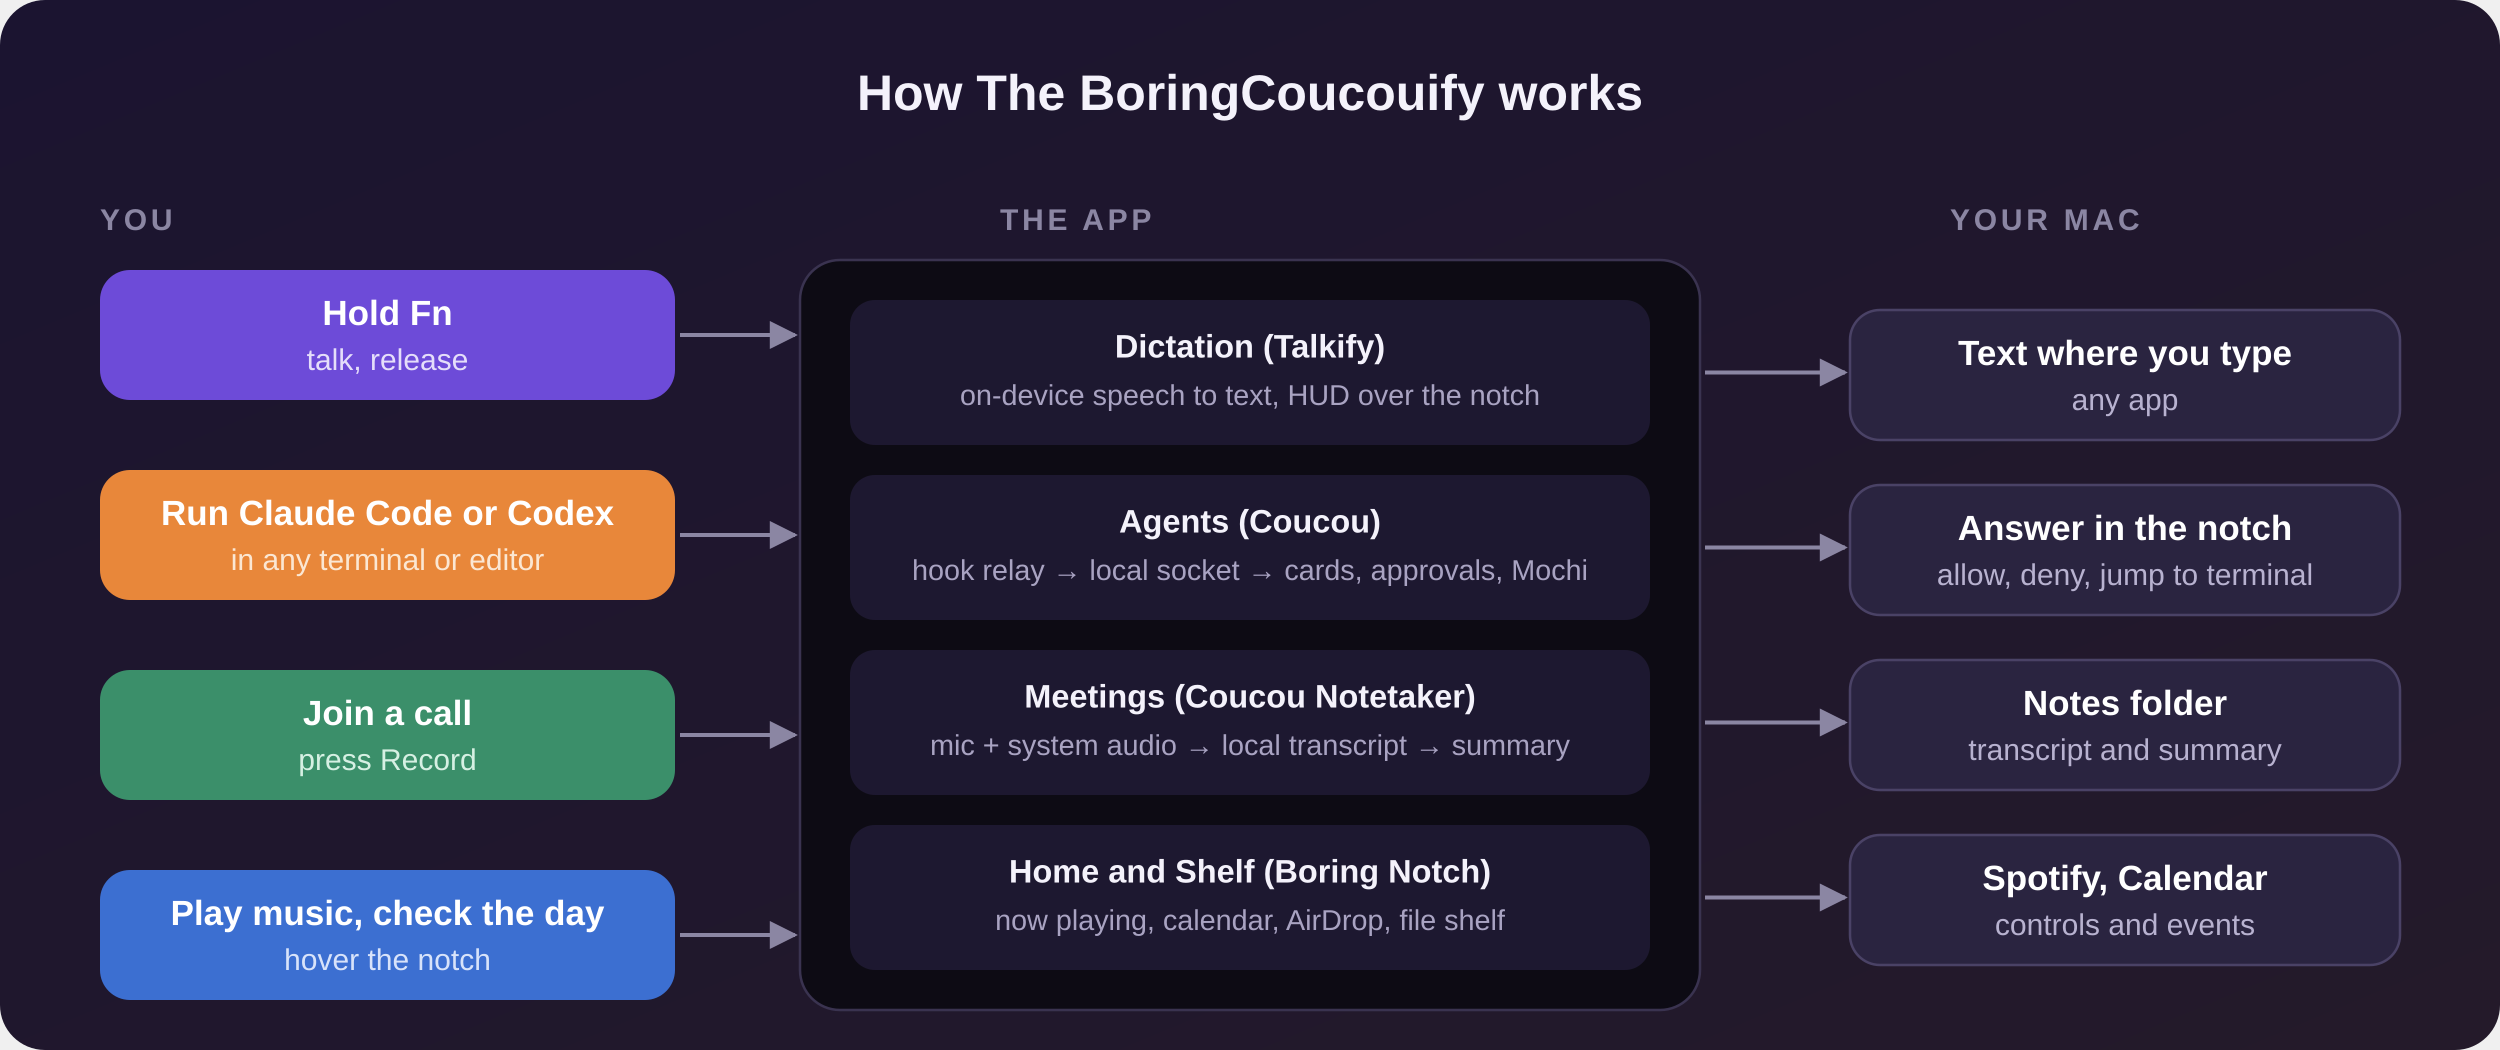
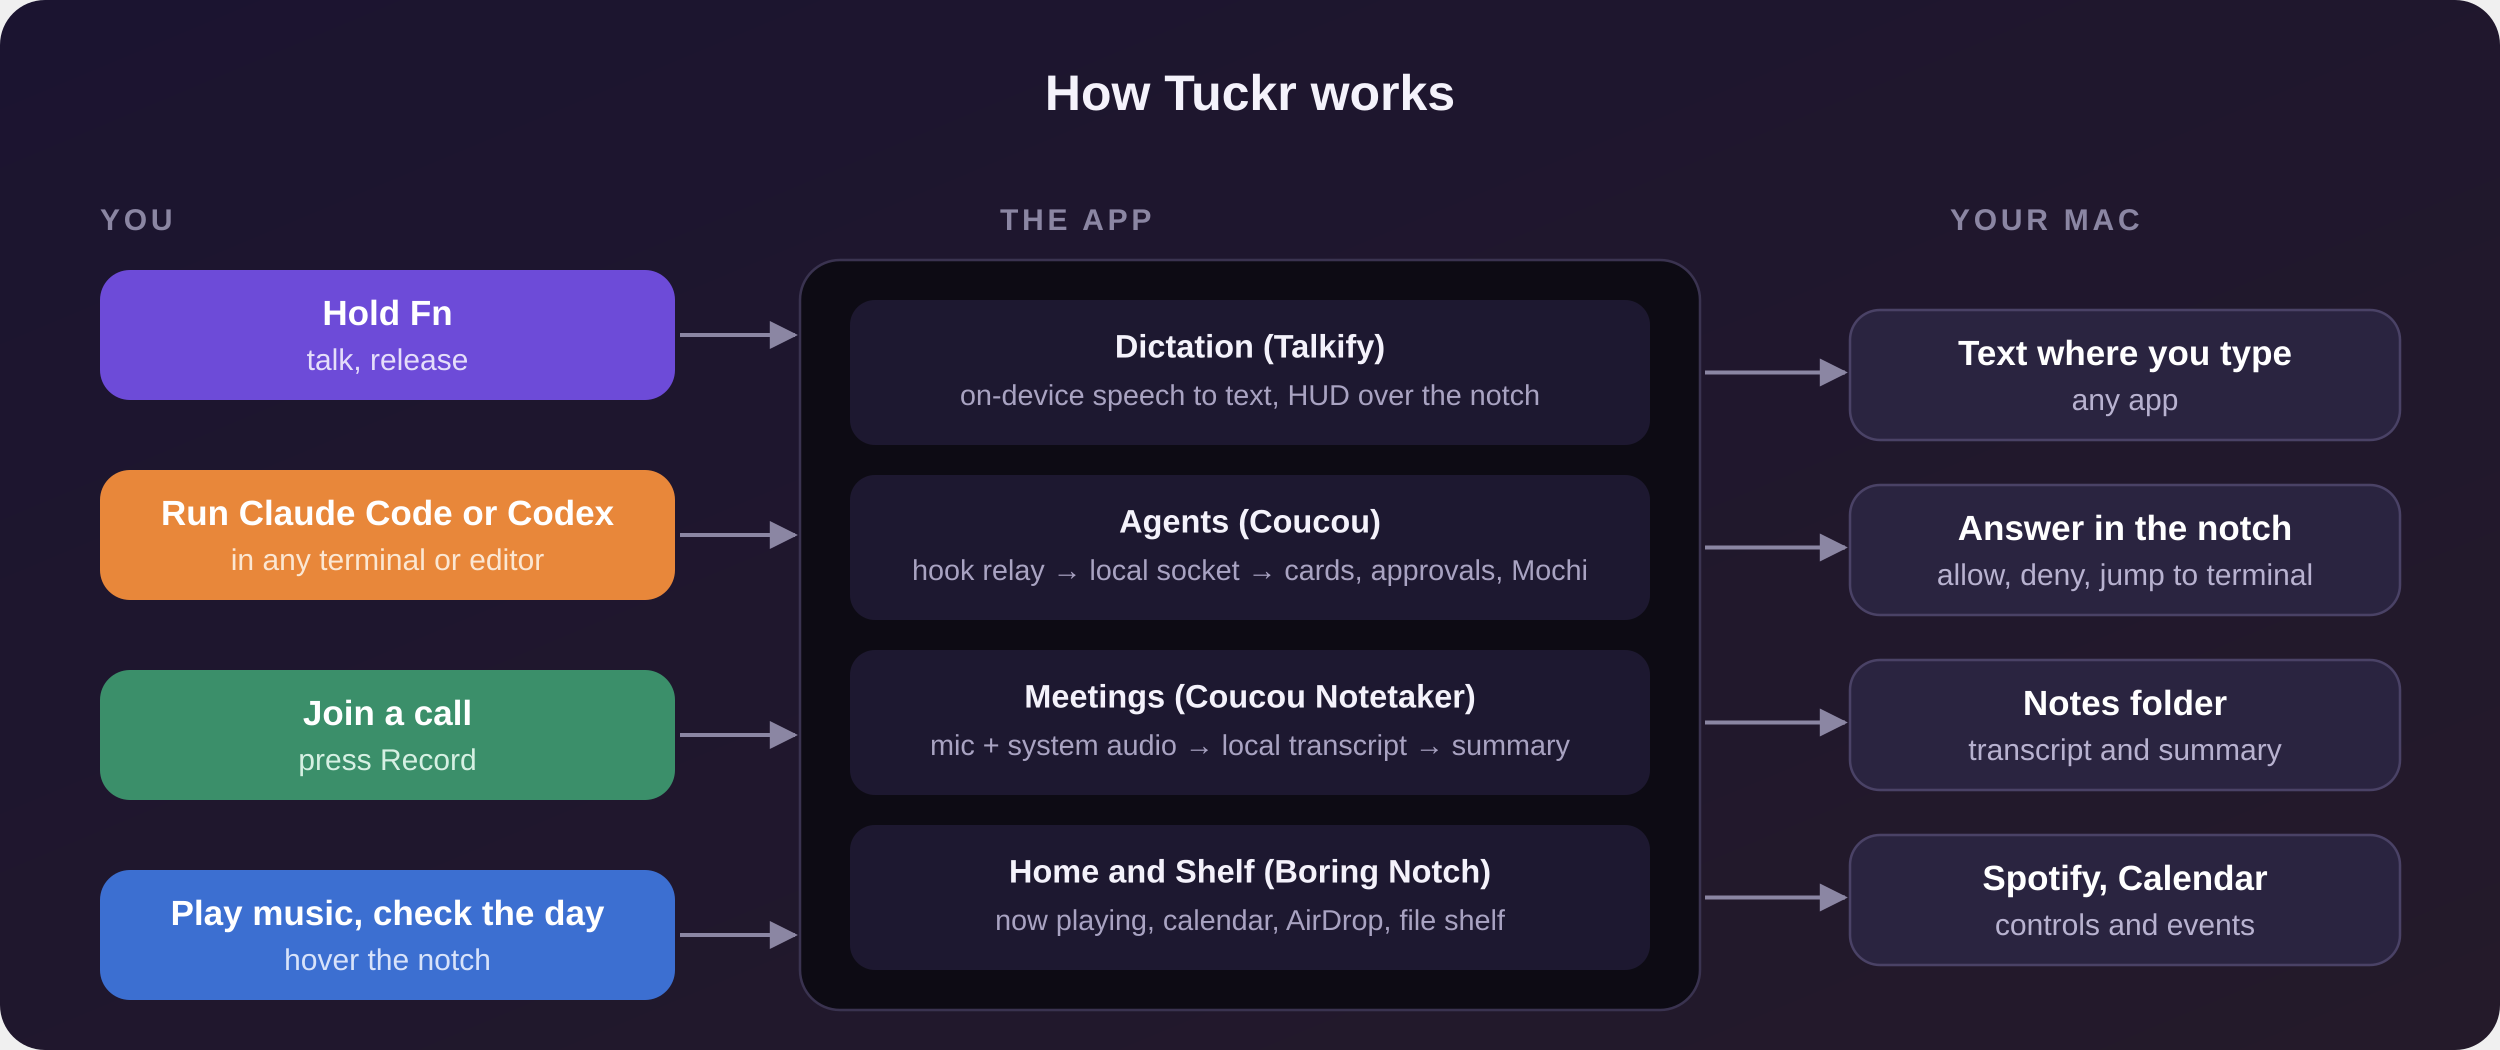
<svg xmlns="http://www.w3.org/2000/svg" viewBox="0 0 1000 420" font-family="-apple-system, BlinkMacSystemFont, 'Helvetica Neue', Arial, sans-serif">
  <defs>
    <linearGradient id="bg" x1="0" y1="0" x2="1" y2="1">
      <stop offset="0" stop-color="#1b1430" />
      <stop offset="1" stop-color="#241a2a" />
    </linearGradient>
    <marker id="arrow" viewBox="0 0 10 10" refX="9" refY="5" markerWidth="7" markerHeight="7" orient="auto">
      <path d="M0 0 L10 5 L0 10 z" fill="#8b86a3" />
    </marker>
  </defs>
  <rect width="1000" height="420" rx="18" fill="url(#bg)" />
-   <text x="500" y="44" text-anchor="middle" font-size="20" font-weight="700" fill="#f4f2fb">How The BoringCoucouify works</text>
+   <text x="500" y="44" text-anchor="middle" font-size="20" font-weight="700" fill="#f4f2fb">How Tuckr works</text>
  <text x="40" y="92" font-size="12" font-weight="600" letter-spacing="1.5" fill="#8b86a3">YOU</text>
  <text x="400" y="92" font-size="12" font-weight="600" letter-spacing="1.5" fill="#8b86a3">THE APP</text>
  <text x="780" y="92" font-size="12" font-weight="600" letter-spacing="1.5" fill="#8b86a3">YOUR MAC</text>
  <g font-size="14" fill="#fff">
    <rect x="40" y="108" width="230" height="52" rx="12" fill="#6d4bd8" />
    <text x="155" y="130" text-anchor="middle" font-weight="600">Hold Fn</text>
    <text x="155" y="148" text-anchor="middle" font-size="12" fill="#e5defa">talk, release</text>
    <rect x="40" y="188" width="230" height="52" rx="12" fill="#e8873a" />
    <text x="155" y="210" text-anchor="middle" font-weight="600">Run Claude Code or Codex</text>
    <text x="155" y="228" text-anchor="middle" font-size="12" fill="#fbe7d3">in any terminal or editor</text>
    <rect x="40" y="268" width="230" height="52" rx="12" fill="#3b8f6a" />
    <text x="155" y="290" text-anchor="middle" font-weight="600">Join a call</text>
    <text x="155" y="308" text-anchor="middle" font-size="12" fill="#d6f0e3">press Record</text>
    <rect x="40" y="348" width="230" height="52" rx="12" fill="#3c6fd1" />
    <text x="155" y="370" text-anchor="middle" font-weight="600">Play music, check the day</text>
    <text x="155" y="388" text-anchor="middle" font-size="12" fill="#d8e3fa">hover the notch</text>
  </g>
  <rect x="320" y="104" width="360" height="300" rx="16" fill="#0d0b14" stroke="#3a3350" />
  <g font-size="13" fill="#f4f2fb">
    <rect x="340" y="120" width="320" height="58" rx="10" fill="#1d1830" />
    <text x="500" y="143" text-anchor="middle" font-weight="600">Dictation (Talkify)</text>
    <text x="500" y="162" text-anchor="middle" font-size="11.5" fill="#a9a3c2">on-device speech to text, HUD over the notch</text>
    <rect x="340" y="190" width="320" height="58" rx="10" fill="#1d1830" />
    <text x="500" y="213" text-anchor="middle" font-weight="600">Agents (Coucou)</text>
    <text x="500" y="232" text-anchor="middle" font-size="11.5" fill="#a9a3c2">hook relay → local socket → cards, approvals, Mochi</text>
    <rect x="340" y="260" width="320" height="58" rx="10" fill="#1d1830" />
    <text x="500" y="283" text-anchor="middle" font-weight="600">Meetings (Coucou Notetaker)</text>
    <text x="500" y="302" text-anchor="middle" font-size="11.5" fill="#a9a3c2">mic + system audio → local transcript → summary</text>
    <rect x="340" y="330" width="320" height="58" rx="10" fill="#1d1830" />
    <text x="500" y="353" text-anchor="middle" font-weight="600">Home and Shelf (Boring Notch)</text>
    <text x="500" y="372" text-anchor="middle" font-size="11.5" fill="#a9a3c2">now playing, calendar, AirDrop, file shelf</text>
  </g>
  <g stroke="#8b86a3" stroke-width="1.6" fill="none" marker-end="url(#arrow)">
    <path d="M272 134 H318" />
    <path d="M272 214 H318" />
    <path d="M272 294 H318" />
    <path d="M272 374 H318" />
    <path d="M682 149 H738" />
    <path d="M682 219 H738" />
    <path d="M682 289 H738" />
    <path d="M682 359 H738" />
  </g>
  <g font-size="14" fill="#fff">
    <rect x="740" y="124" width="220" height="52" rx="12" fill="#2a2440" stroke="#4a4266" />
    <text x="850" y="146" text-anchor="middle" font-weight="600">Text where you type</text>
    <text x="850" y="164" text-anchor="middle" font-size="12" fill="#b8b2d0">any app</text>
    <rect x="740" y="194" width="220" height="52" rx="12" fill="#2a2440" stroke="#4a4266" />
    <text x="850" y="216" text-anchor="middle" font-weight="600">Answer in the notch</text>
    <text x="850" y="234" text-anchor="middle" font-size="12" fill="#b8b2d0">allow, deny, jump to terminal</text>
    <rect x="740" y="264" width="220" height="52" rx="12" fill="#2a2440" stroke="#4a4266" />
    <text x="850" y="286" text-anchor="middle" font-weight="600">Notes folder</text>
    <text x="850" y="304" text-anchor="middle" font-size="12" fill="#b8b2d0">transcript and summary</text>
    <rect x="740" y="334" width="220" height="52" rx="12" fill="#2a2440" stroke="#4a4266" />
    <text x="850" y="356" text-anchor="middle" font-weight="600">Spotify, Calendar</text>
    <text x="850" y="374" text-anchor="middle" font-size="12" fill="#b8b2d0">controls and events</text>
  </g>
</svg>
